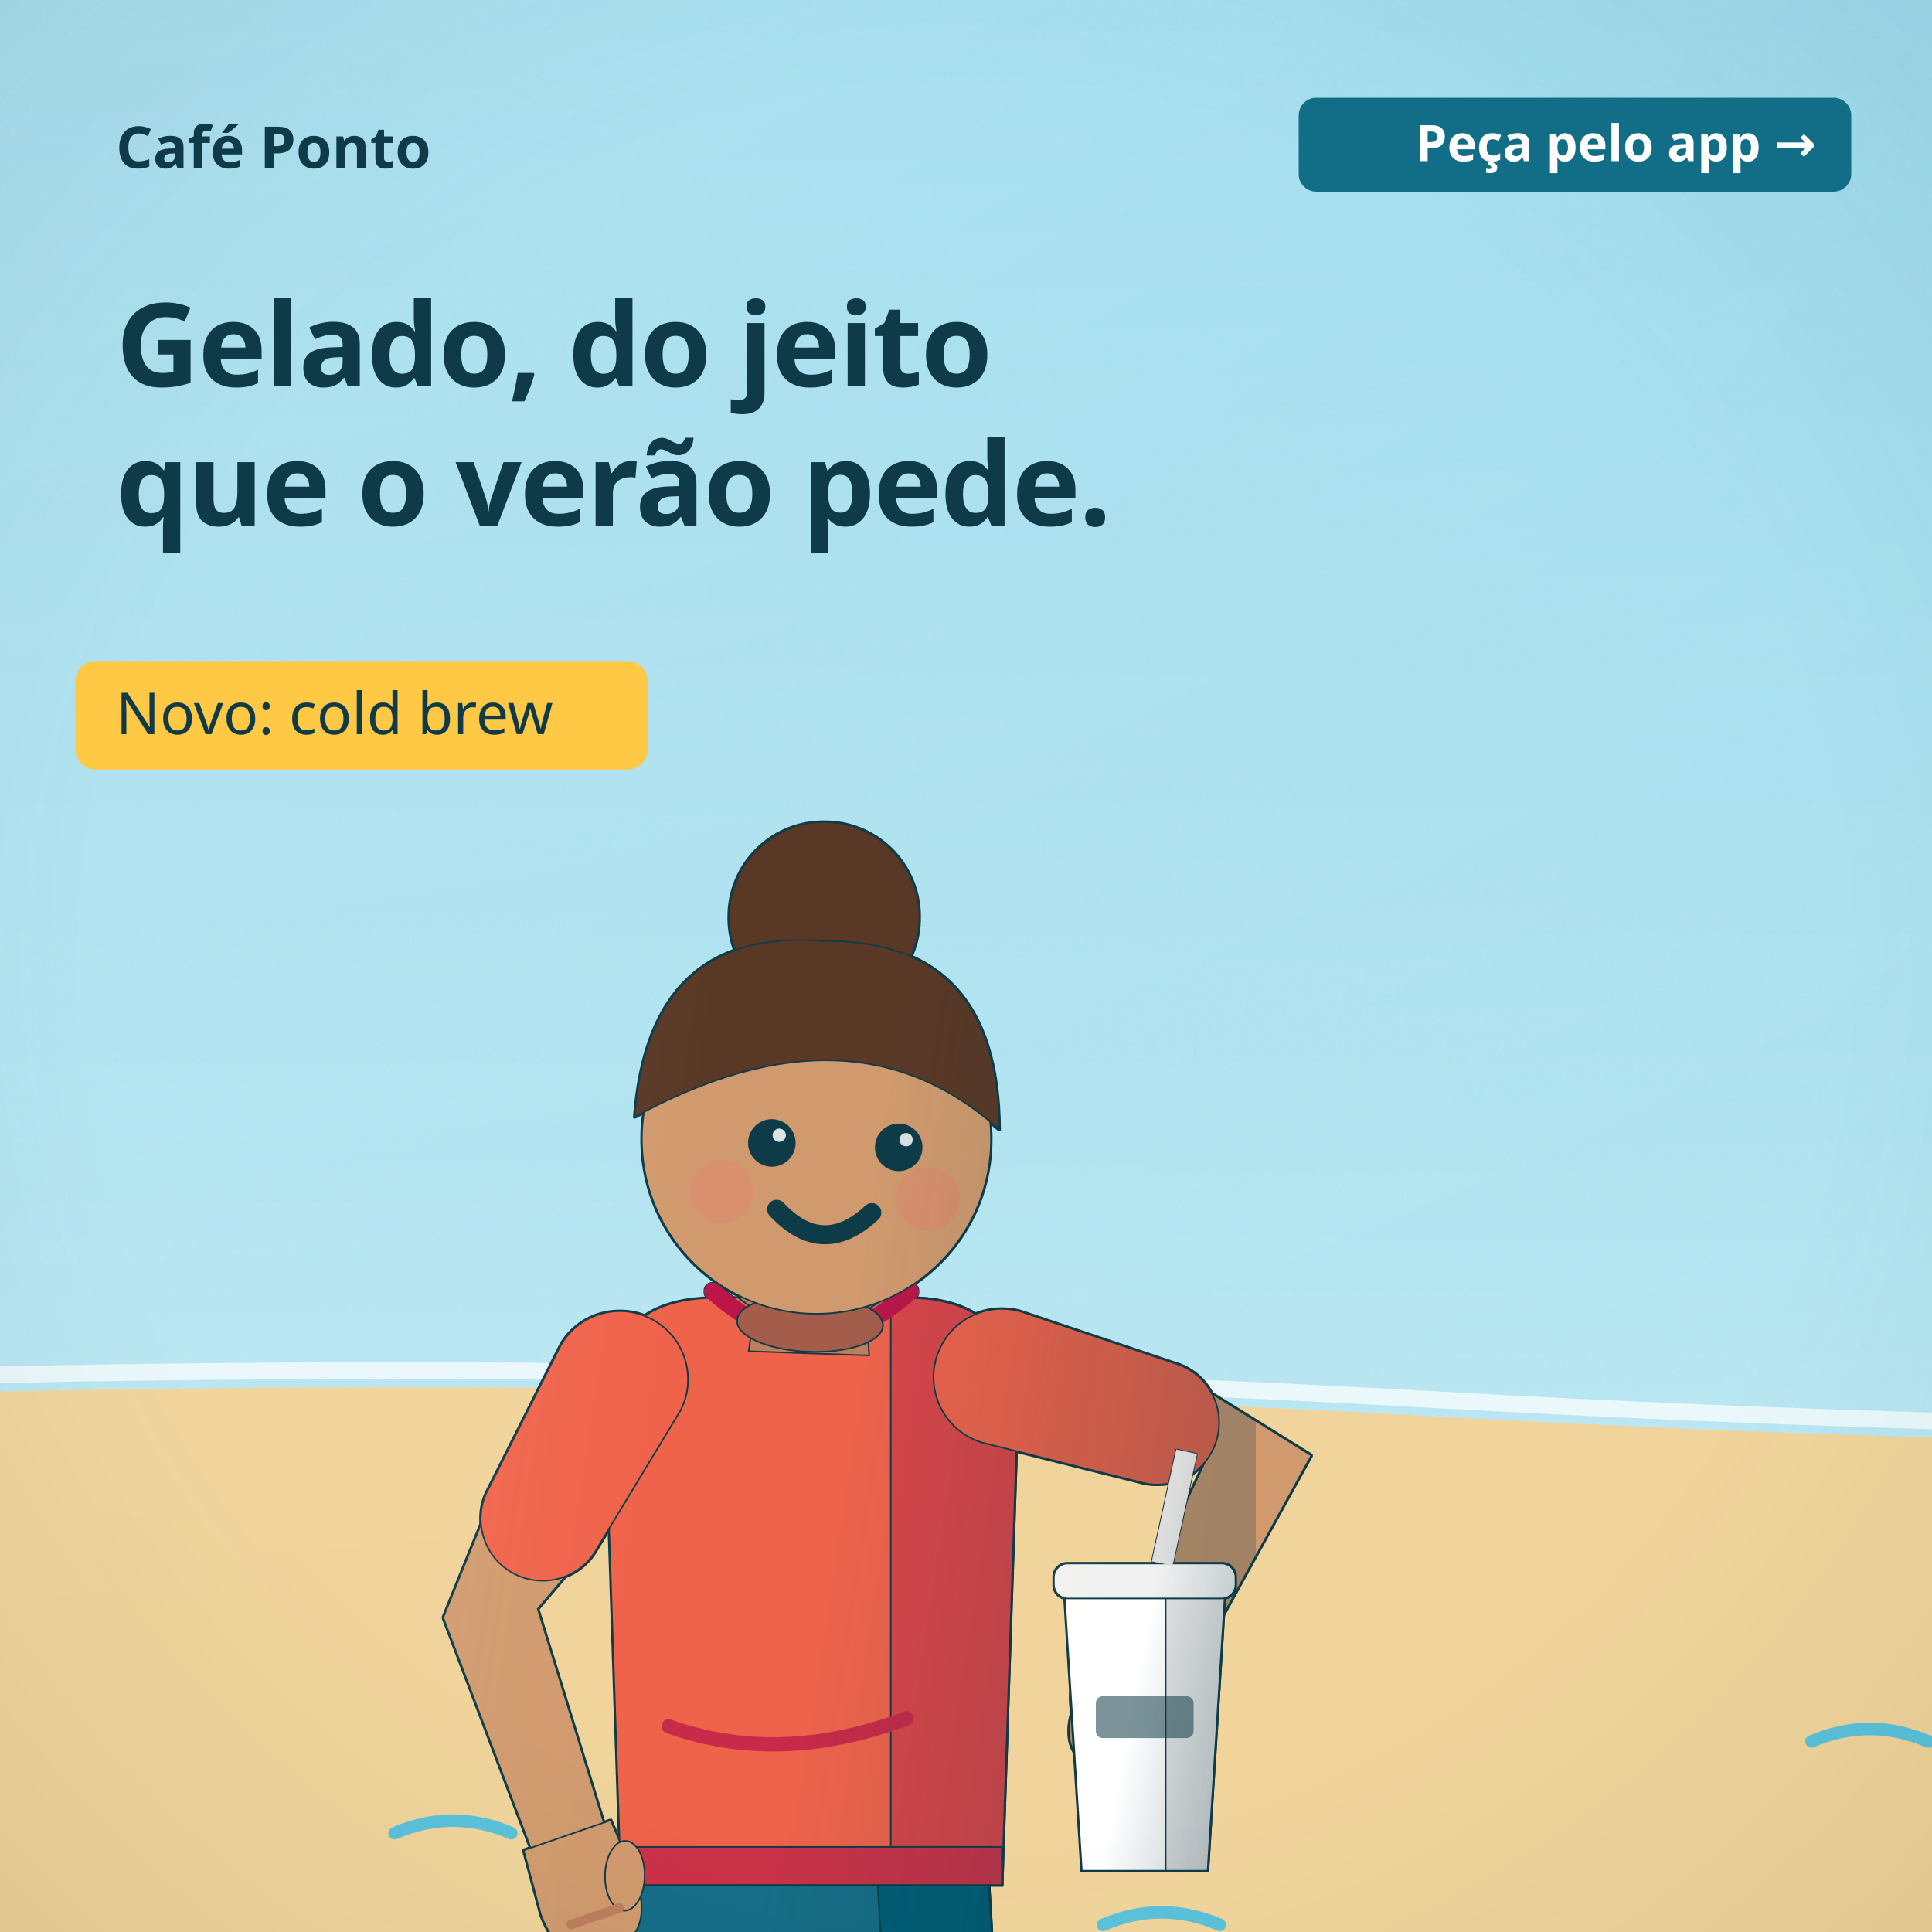
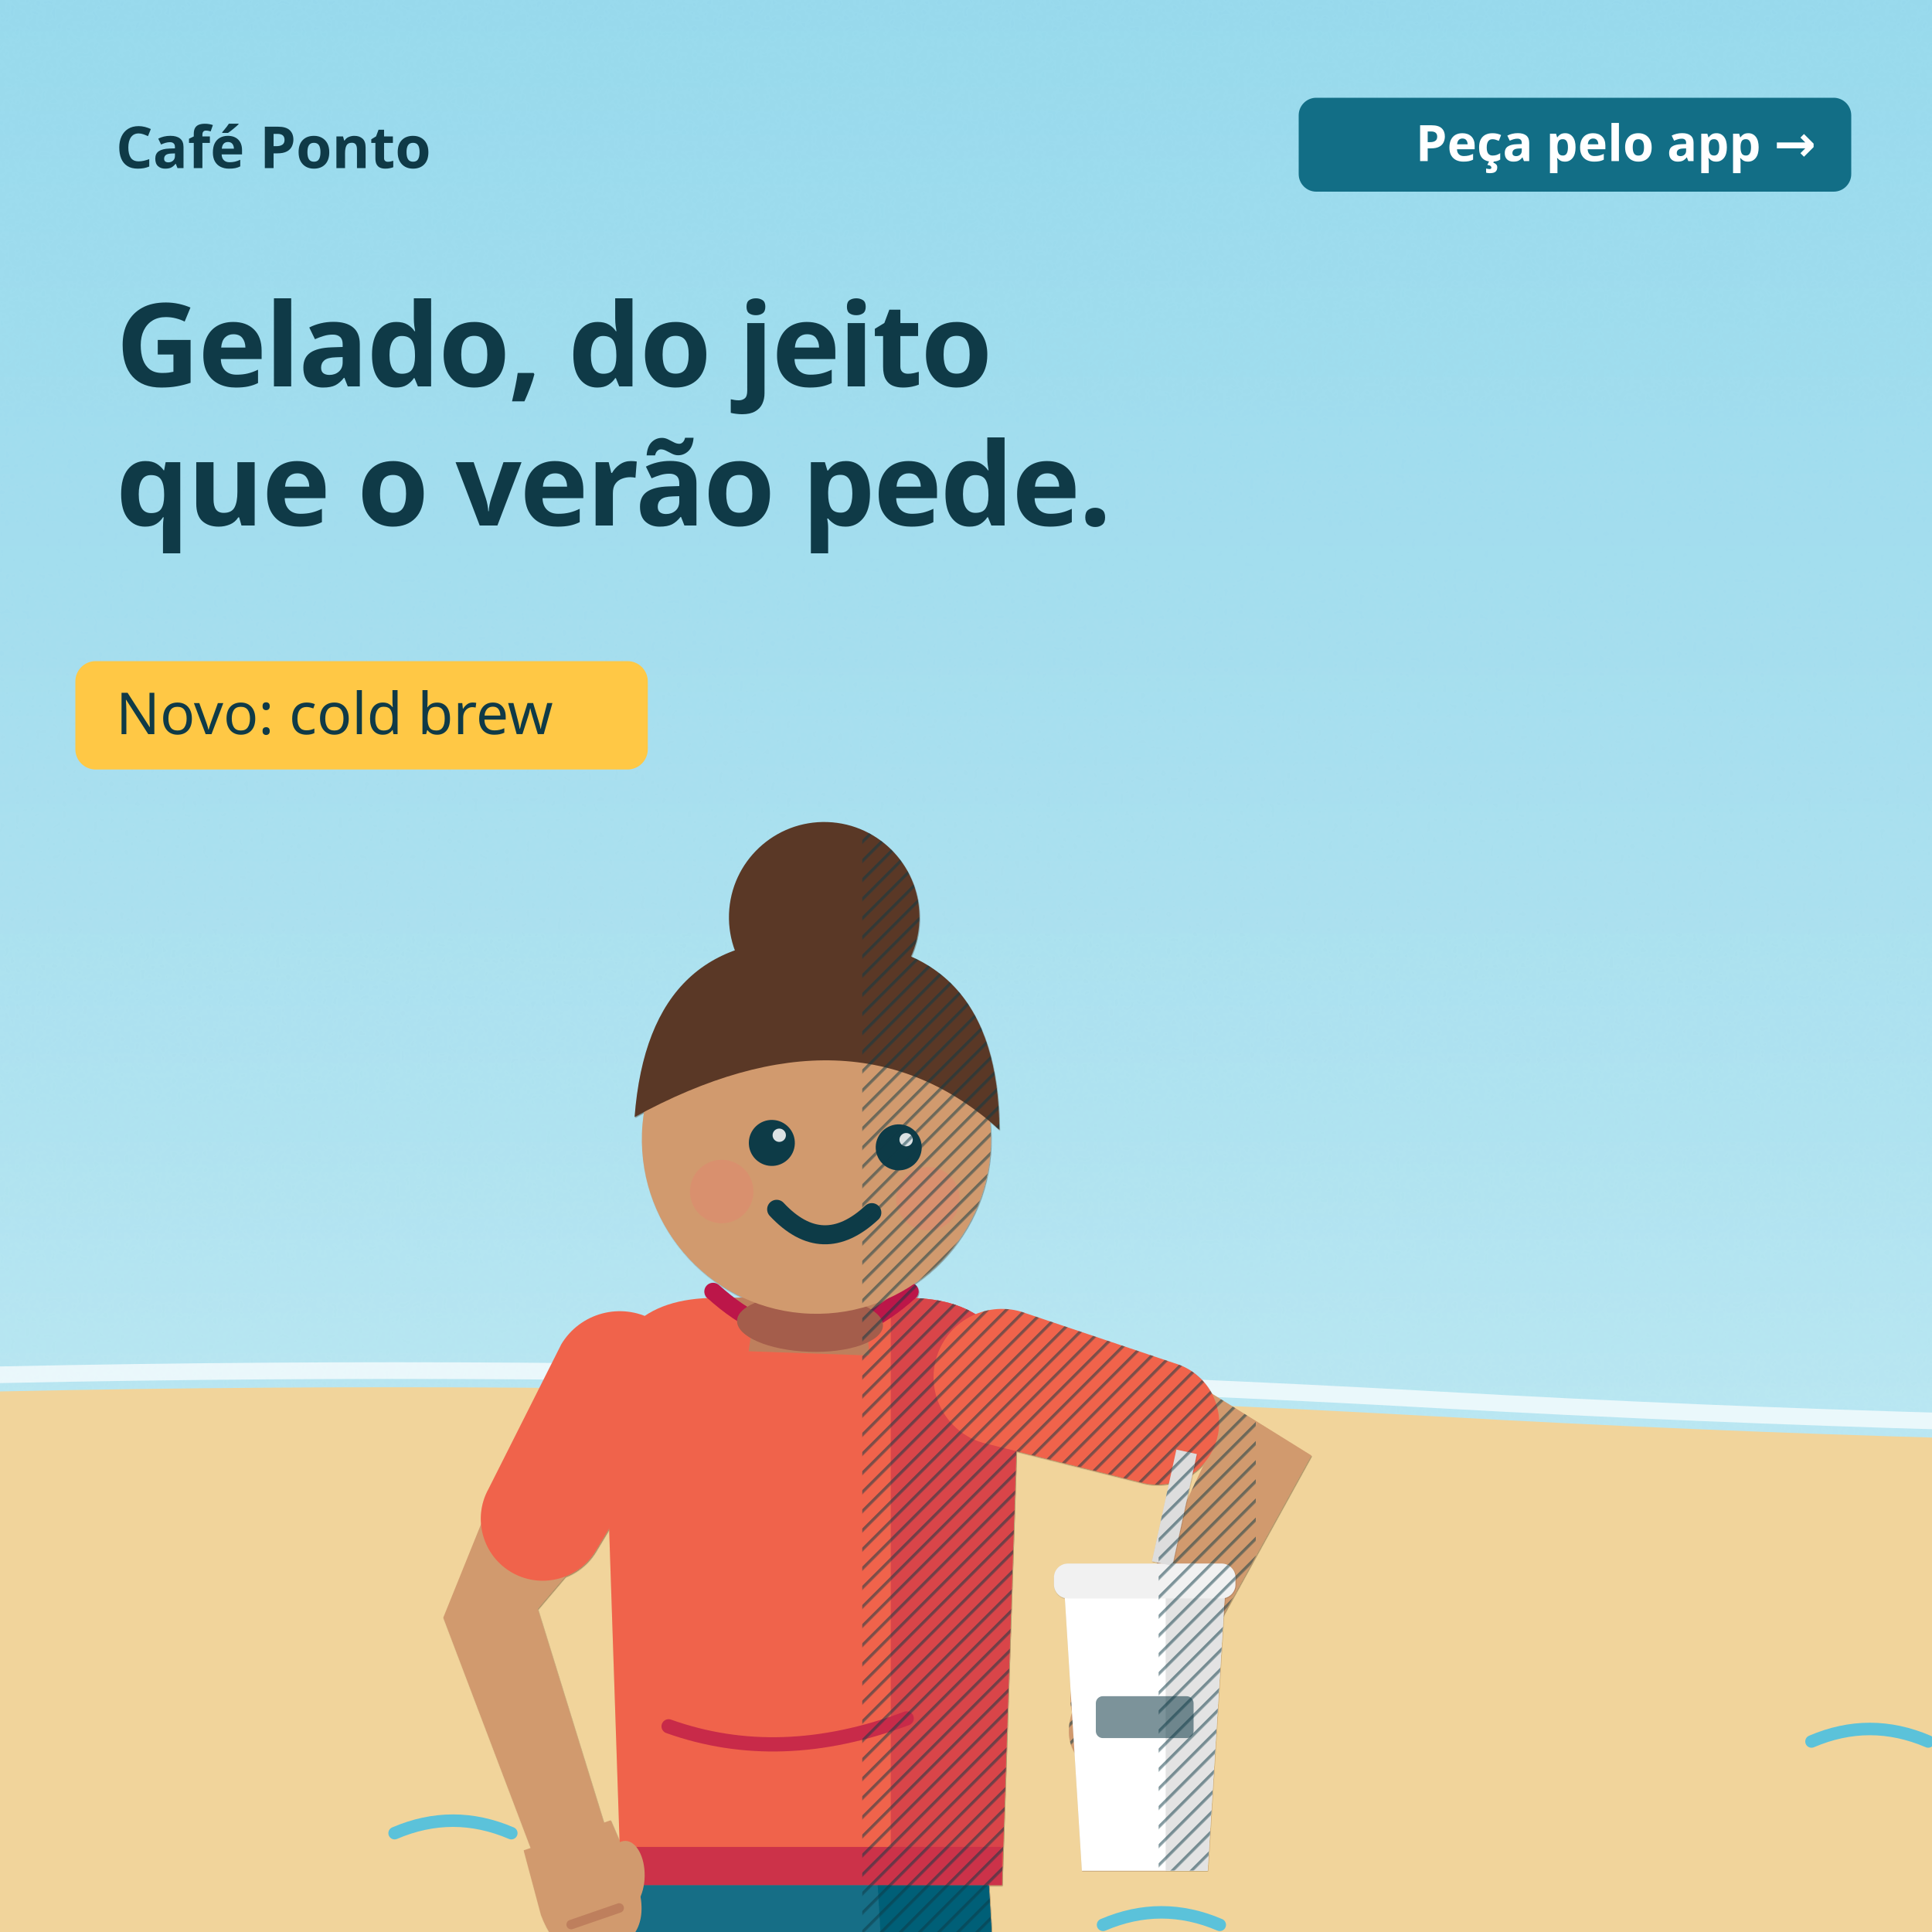
<svg xmlns="http://www.w3.org/2000/svg" width="1000" height="1000" viewBox="0 0 1000 1000">
  <g transform="translate(-335.0 -604.2) scale(2.157)">
    <defs>
      <linearGradient id="sky" x1="0" y1="0" x2="0" y2="1">
        <stop offset="0" stop-color="#7FD0E8" />
        <stop offset="0.55" stop-color="#afe2f0" />
        <stop offset="0.85" stop-color="#D9F3F7" />
        <stop offset="1" stop-color="#D6F1F7" />
      </linearGradient>
      <filter id="dither">
        <feTurbulence type="fractalNoise" baseFrequency="0.8" numOctaves="1" stitchTiles="stitch" result="nz" />
        <feColorMatrix in="nz" type="matrix" values="0 0 0 0 0.5  0 0 0 0 0.5  0 0 0 0 0.5  0 0 0 0.012 0" result="d" />
        <feBlend in="SourceGraphic" in2="d" mode="soft-light" />
      </filter>
      <linearGradient id="ground" x1="0" y1="0" x2="0" y2="1">
        <stop offset="0" stop-color="#F4D9A5" />
        <stop offset="1" stop-color="#DEC78B" />
      </linearGradient>
      <radialGradient id="cshadow">
        <stop offset="0" stop-color="rgb(15,58,71)" stop-opacity="0.225" />
        <stop offset="0.55" stop-color="rgb(15,58,71)" stop-opacity="0.165" />
        <stop offset="1" stop-color="rgb(15,58,71)" stop-opacity="0" />
      </radialGradient>
      <filter id="hazeFar" color-interpolation-filters="sRGB">
        <feColorMatrix type="matrix" values="0.68 0 0 0 0.269 0 0.68 0 0 0.302 0 0 0.68 0 0.310 0 0 0 1 0" />
      </filter>
      <filter id="hazeMid" color-interpolation-filters="sRGB">
        <feColorMatrix type="matrix" values="0.87 0 0 0 0.109 0 0.87 0 0 0.123 0 0 0.87 0 0.126 0 0 0 1 0" />
      </filter>
      <linearGradient id="lgLight" x1="0" y1="0" x2="1" y2="0.35">
-         <stop offset="0" stop-color="#FFF4DE" stop-opacity="0.130" />
+         <stop offset="0" stop-color="#FFF4DE" stop-opacity="0.156" />
        <stop offset="0.42" stop-color="#FFF4DE" stop-opacity="0" />
      </linearGradient>
      <linearGradient id="lgShade" x1="0" y1="0" x2="1" y2="0.35">
        <stop offset="0.6" stop-color="rgb(15,58,71)" stop-opacity="0" />
-         <stop offset="1" stop-color="rgb(15,58,71)" stop-opacity="0.250" />
+         <stop offset="1" stop-color="rgb(15,58,71)" stop-opacity="0.300" />
      </linearGradient>
      <linearGradient id="lgAO" x1="0" y1="0" x2="0" y2="1">
        <stop offset="0.72" stop-color="rgb(15,58,71)" stop-opacity="0" />
-         <stop offset="1" stop-color="rgb(15,58,71)" stop-opacity="0.160" />
+         <stop offset="1" stop-color="rgb(15,58,71)" stop-opacity="0.192" />
      </linearGradient>
      <filter id="toWhite" color-interpolation-filters="sRGB">
        <feColorMatrix values="0 0 0 0 1 0 0 0 0 1 0 0 0 0 1 0 0 0 1 0" />
      </filter>
      <filter id="castF" x="-30%" y="-30%" width="160%" height="160%" color-interpolation-filters="sRGB">
        <feColorMatrix values="0 0 0 0 0.059 0 0 0 0 0.227 0 0 0 0 0.278 0 0 0 1 0" />
        <feGaussianBlur stdDeviation="3.0" />
      </filter>
      <clipPath id="groundClip">
        <rect y="862.6" width="1000" height="1000" />
      </clipPath>
      <radialGradient id="glow" cx="0.15" cy="0.15" r="0.75">
-         <stop offset="0" stop-color="#FFF4DE" stop-opacity="0.275" />
+         <stop offset="0" stop-color="#FFF4DE" stop-opacity="0.330" />
        <stop offset="1" stop-color="#FFF4DE" stop-opacity="0" />
      </radialGradient>
      <linearGradient id="falloff" x1="0" y1="0" x2="1" y2="0">
        <stop offset="0.35" stop-color="rgb(15,58,71)" stop-opacity="0" />
-         <stop offset="1" stop-color="rgb(15,58,71)" stop-opacity="0.065" />
-       </linearGradient>
+         <stop offset="1" stop-color="rgb(15,58,71)" stop-opacity="0.078" />
+       </linearGradient>
+       <pattern id="hatchP" width="7" height="7" patternUnits="userSpaceOnUse" patternTransform="rotate(45)">
+         <rect x="0" y="0" width="1.5" height="7" fill="#0F3A47" fill-opacity="0.5" />
+       </pattern>
+       <pattern id="hatchC" width="6" height="6" patternUnits="userSpaceOnUse" patternTransform="rotate(-35)">
+         <rect x="0" y="0" width="1.4" height="6" fill="#0F3A47" fill-opacity="0.42" />
+         <rect x="0" y="0" width="6" height="1.2" fill="#0F3A47" fill-opacity="0.22" />
+       </pattern>
      <radialGradient id="vignette" cx="0.5" cy="0.5" r="0.75">
        <stop offset="0.6" stop-color="rgb(15,58,71)" stop-opacity="0" />
-         <stop offset="1" stop-color="rgb(15,58,71)" stop-opacity="0.085" />
+         <stop offset="1" stop-color="rgb(15,58,71)" stop-opacity="0.102" />
      </radialGradient>
    </defs>
    <rect width="1000" height="1000" fill="url(#sky)" filter="url(#dither)" />
    <rect y="680" width="1000" height="-60" fill="#2FA5C4" />
    <path d="M0 620 Q250 606 500 620 T1000 620 L1000 1000 L0 1000 Z" fill="#F1D49B" />
    <path d="M80 698 q14 -6 28 0" stroke="#5BC2DA" stroke-width="3" fill="none" stroke-linecap="round" />
    <path d="M250 720 q14 -6 28 0" stroke="#5BC2DA" stroke-width="3" fill="none" stroke-linecap="round" />
    <path d="M420 742 q14 -6 28 0" stroke="#5BC2DA" stroke-width="3" fill="none" stroke-linecap="round" />
    <path d="M590 698 q14 -6 28 0" stroke="#5BC2DA" stroke-width="3" fill="none" stroke-linecap="round" />
    <path d="M760 720 q14 -6 28 0" stroke="#5BC2DA" stroke-width="3" fill="none" stroke-linecap="round" />
    <path d="M930 742 q14 -6 28 0" stroke="#5BC2DA" stroke-width="3" fill="none" stroke-linecap="round" />
    <path d="M0 616 Q250 602 500 616 T1000 616" stroke="#FFFFFF" stroke-width="4" fill="none" fill-opacity="0.7" stroke-opacity="0.7" />
-     <rect width="1000" height="750" fill="url(#glow)" style="mix-blend-mode: screen;" />
-   </g>
-   <g clip-path="url(#groundClip)" opacity="0.210" style="mix-blend-mode: multiply;">
-     <g filter="url(#castF)">
+   </g>
+   <mask id="castM" maskUnits="userSpaceOnUse" x="0" y="0" width="1000" height="1000">
+     <g filter="url(#toWhite)">
      <use href="#b_eu" transform="translate(420.0 1337.1) matrix(1 0 -0.750 0.24 0 0) scale(8.214)" />
    </g>
+   </mask>
+   <g clip-path="url(#groundClip)">
+     <rect width="1000" height="1000" fill="url(#hatchC)" mask="url(#castM)" />
  </g>
  <g transform="translate(420.0 1337.1) scale(8.214)">
    <ellipse cx="0" cy="0" rx="25.0" ry="4.5" fill="url(#cshadow)" />
  </g>
  <g style="isolation: isolate;">
-     <filter id="ol_eu" x="-15%" y="-15%" width="130%" height="130%">
-       <feMorphology in="SourceAlpha" operator="dilate" radius="0.219" result="d" />
-       <feOffset in="d" dx="0" dy="0" result="dm" />
-       <feOffset in="dm" dx="0" dy="0" result="dw" />
-       <feFlood flood-color="#0F3A47" />
-       <feComposite in2="dw" operator="in" result="o" />
+     <filter id="dr_eu" x="-20%" y="-20%" width="140%" height="150%">
+       <feGaussianBlur in="SourceAlpha" stdDeviation="0.268" />
+       <feOffset dx="0.304" dy="0.487" result="b" />
+       <feFlood flood-color="#2B1D10" flood-opacity="0.42" />
+       <feComposite in2="b" operator="in" result="sh" />
      <feMerge>
-         <feMergeNode in="o" />
+         <feMergeNode in="sh" />
        <feMergeNode in="SourceGraphic" />
      </feMerge>
    </filter>
-     <g filter="url(#ol_eu)">
+     <g filter="url(#dr_eu)">
      <g id="eu" transform="translate(420.0 1337.1) scale(8.214)">
        <g id="b_eu">
-           <g stroke="#0F3A47" stroke-width="0.097" stroke-linejoin="round">
-             <g transform="scale(1 1)">
-               <path d="M-7.5 -47 L-1 -47 L-1.65 -2 L-6.85 -2 Z" fill="#D19A6E" />
-               <path d="M1 -47 L7.5 -47 L6.85 -2 L1.65 -2 Z" fill="#D19A6E" />
-               <path d="M3.93 -47 L7.5 -47 L6.85 -2 L3.99 -2 Z" fill="#BE7F5D" />
-               <path d="M-0.5 -5.4 L-0.5 -0.8 L-11 -0.8 Q-12.7 -0.8 -12.7 -2.8 Q-10.5 -5.6 -5.5 -5.6 Z" fill="#0F3A47" />
-               <path d="M-0.5 -1.8 L-12.7 -1.8 L-12.2 -0.5 L-0.5 -0.5 Z" fill="#466A6F" />
-               <path d="M0.5 -5.4 L0.5 -0.8 L11 -0.8 Q12.7 -0.8 12.7 -2.8 Q10.5 -5.6 5.5 -5.6 Z" fill="#0F3A47" />
-               <path d="M0.5 -1.8 L12.7 -1.8 L12.2 -0.5 L0.5 -0.5 Z" fill="#466A6F" />
-               <path d="M-11 -47 L11 -47 L12 -30 L1 -30 L0 -36 L-1 -30 L-12 -30 Z" fill="#126E86" />
-               <path d="M4 -47 L11 -47 L12 -30 L5 -30 Z" fill="#005E77" />
-               <path d="M-13 -74 Q-13 -81 -6 -81 L6 -81 Q13 -81 13 -74 L12 -44 L-12 -44 Z" fill="#F0644B" />
-               <path d="M5 -81 L6 -81 Q13 -81 13 -74 L12 -44 L5 -44 Z" fill="#D94449" />
-               <path d="M-5 -81 Q0 -77 5 -81" fill="#BE7F5D" />
-               <path d="M-12 -46.4 L12 -46.4 L12 -44 L-12 -44 Z" fill="#CC3148" />
-               <path d="M-9 -54 Q-2 -51.5 6 -54.5" stroke="#C82B48" stroke-width="0.9" fill="none" stroke-linecap="round" />
-               <path d="M-6.2 -81.4 Q0 -75.8 6.2 -81.4" stroke="#BC1548" stroke-width="1.1" fill="none" stroke-linecap="round" />
-               <path d="M-4.6 -81 Q0 -77.4 4.6 -81" fill="#BE7F5D" />
+           <g transform="scale(1 1)">
+             <path d="M-7.5 -47 L-1 -47 L-1.65 -2 L-6.85 -2 Z" fill="#D19A6E" />
+             <path d="M1 -47 L7.5 -47 L6.85 -2 L1.65 -2 Z" fill="#D19A6E" />
+             <path d="M3.93 -47 L7.5 -47 L6.85 -2 L3.99 -2 Z" fill="#BE7F5D" />
+             <path d="M-0.5 -5.4 L-0.5 -0.8 L-11 -0.8 Q-12.7 -0.8 -12.7 -2.8 Q-10.5 -5.6 -5.5 -5.6 Z" fill="#0F3A47" />
+             <path d="M-0.5 -1.8 L-12.7 -1.8 L-12.2 -0.5 L-0.5 -0.5 Z" fill="#466A6F" />
+             <path d="M0.5 -5.4 L0.5 -0.8 L11 -0.8 Q12.7 -0.8 12.7 -2.8 Q10.5 -5.6 5.5 -5.6 Z" fill="#0F3A47" />
+             <path d="M0.5 -1.8 L12.7 -1.8 L12.2 -0.5 L0.5 -0.5 Z" fill="#466A6F" />
+             <path d="M-11 -47 L11 -47 L12 -30 L1 -30 L0 -36 L-1 -30 L-12 -30 Z" fill="#126E86" />
+             <path d="M4 -47 L11 -47 L12 -30 L5 -30 Z" fill="#005E77" />
+             <path d="M-13 -74 Q-13 -81 -6 -81 L6 -81 Q13 -81 13 -74 L12 -44 L-12 -44 Z" fill="#F0644B" />
+             <path d="M5 -81 L6 -81 Q13 -81 13 -74 L12 -44 L5 -44 Z" fill="#D94449" />
+             <path d="M-5 -81 Q0 -77 5 -81" fill="#BE7F5D" />
+             <path d="M-12 -46.4 L12 -46.4 L12 -44 L-12 -44 Z" fill="#CC3148" />
+             <path d="M-9 -54 Q-2 -51.5 6 -54.5" stroke="#C82B48" stroke-width="0.9" fill="none" stroke-linecap="round" />
+             <path d="M-6.2 -81.4 Q0 -75.8 6.2 -81.4" stroke="#BC1548" stroke-width="1.1" fill="none" stroke-linecap="round" />
+             <path d="M-4.6 -81 Q0 -77.4 4.6 -81" fill="#BE7F5D" />
+           </g>
+           <g transform="translate(0 0) scale(1) rotate(2 0 -82)">
+             <path d="M-3 -85 L3 -85 L3.8 -77.5 L-3.8 -77.5 Z" fill="#BE7F5D" />
+             <ellipse cx="0" cy="-79.4" rx="4.6" ry="1.8" fill="#A45D4B" />
+             <circle cx="0" cy="-105" r="6" fill="#5A3825" />
+             <circle cx="0" cy="-91" r="11" fill="#D19A6E" />
+             <path d="M-11.5 -92 Q-11 -104 0 -103.5 Q11 -104 11.5 -92 Q2 -100 -11.5 -92 Z" fill="#5A3825" />
+             <circle cx="-2.8" cy="-90.67" r="1.45" fill="#0F3A47" />
+             <circle cx="-2.35" cy="-91.17" r="0.42" fill="#FFFFFF" fill-opacity="0.85" stroke-opacity="0.85" />
+             <circle cx="5.2" cy="-90.67" r="1.45" fill="#0F3A47" />
+             <circle cx="5.65" cy="-91.17" r="0.42" fill="#FFFFFF" fill-opacity="0.85" stroke-opacity="0.85" />
+             <path d="M-2.35 -86.5 Q0.65 -83.5 3.65 -86.5" stroke="#0F3A47" stroke-width="1.2" fill="none" stroke-linecap="round" />
+             <circle cx="-5.85" cy="-87.5" r="2" fill="#E9806E" fill-opacity="0.35" stroke-opacity="0.35" />
+             <circle cx="7.15" cy="-87.5" r="2" fill="#E9806E" fill-opacity="0.35" stroke-opacity="0.35" />
+           </g>
+           <g transform="scale(1 1)">
+             <path d="M-20 -68.77L-20 -68.77L-23.2 -60.85L-17.27 -45.22A2.4 2.4 0 0 0 -12.73 -46.78L-12.73 -46.78L-17.25 -61.4L-13.87 -65.38A3.5 3.5 0 0 0 -20 -68.77Z" fill="#D19A6E" />
+             <path d="M-15.76 -78.08L-15.76 -78.08L-20.35 -68.96A3.9 3.9 0 0 0 -13.52 -65.19L-13.52 -65.19L-8.24 -73.92A4.3 4.3 0 0 0 -15.76 -78.08Z" fill="#F0644B" />
+             <g transform="translate(-15 -46) rotate(70.94)">
+               <ellipse cx="1.2" cy="-0.9" rx="1.9" ry="1.3" fill="#BE7F5D" transform="rotate(30 1.2 -0.9)" />
+               <path d="M-1.2 -2.9 L3 -3.2 Q6.6 -3.1 6.6 0 Q6.6 3.1 3 3.2 L-1.2 2.9 Z" fill="#D19A6E" />
+               <ellipse cx="2.4" cy="-2.6" rx="2.2" ry="1.25" fill="#D19A6E" transform="rotate(20 2.4 -2.6)" />
+               <path d="M4.2 -1.6 L4.2 1.6" stroke="#BE7F5D" stroke-width="0.6" stroke-linecap="round" />
            </g>
-             <g transform="translate(0 0) scale(1) rotate(2 0 -82)">
-               <path d="M-3 -85 L3 -85 L3.8 -77.5 L-3.8 -77.5 Z" fill="#BE7F5D" />
-               <ellipse cx="0" cy="-79.4" rx="4.6" ry="1.8" fill="#A45D4B" stroke-width="0.097" />
-               <circle cx="0" cy="-105" r="6" fill="#5A3825" />
-               <circle cx="0" cy="-91" r="11" fill="#D19A6E" />
-               <path d="M-11.5 -92 Q-11 -104 0 -103.5 Q11 -104 11.5 -92 Q2 -100 -11.5 -92 Z" fill="#5A3825" />
-               <circle cx="-2.8" cy="-90.67" r="1.45" fill="#0F3A47" stroke-width="0.097" />
-               <circle cx="-2.35" cy="-91.17" r="0.42" fill="#FFFFFF" fill-opacity="0.85" stroke-opacity="0.85" stroke="none" />
-               <circle cx="5.2" cy="-90.67" r="1.45" fill="#0F3A47" stroke-width="0.097" />
-               <circle cx="5.65" cy="-91.17" r="0.42" fill="#FFFFFF" fill-opacity="0.85" stroke-opacity="0.85" stroke="none" />
-               <path d="M-2.35 -86.5 Q0.65 -83.5 3.65 -86.5" stroke="#0F3A47" stroke-width="1.2" fill="none" stroke-linecap="round" />
-               <circle cx="-5.85" cy="-87.5" r="2" fill="#E9806E" fill-opacity="0.35" stroke-opacity="0.35" stroke="none" />
-               <circle cx="7.15" cy="-87.5" r="2" fill="#E9806E" fill-opacity="0.35" stroke-opacity="0.35" stroke="none" />
-             </g>
-             <g transform="scale(1 1)">
-               <path d="M-20 -68.77L-20 -68.77L-23.2 -60.85L-17.27 -45.22A2.4 2.4 0 0 0 -12.73 -46.78L-12.73 -46.78L-17.25 -61.4L-13.87 -65.38A3.5 3.5 0 0 0 -20 -68.77Z" fill="#D19A6E" />
-               <path d="M-15.76 -78.08L-15.76 -78.08L-20.35 -68.96A3.9 3.9 0 0 0 -13.52 -65.19L-13.52 -65.19L-8.24 -73.92A4.3 4.3 0 0 0 -15.76 -78.08Z" fill="#F0644B" />
-               <g transform="translate(-15 -46) rotate(70.94)">
-                 <ellipse cx="1.2" cy="-0.9" rx="1.9" ry="1.3" fill="#BE7F5D" transform="rotate(30 1.2 -0.9)" stroke-width="0.097" />
-                 <path d="M-1.2 -2.9 L3 -3.2 Q6.6 -3.1 6.6 0 Q6.6 3.1 3 3.2 L-1.2 2.9 Z" fill="#D19A6E" />
-                 <ellipse cx="2.4" cy="-2.6" rx="2.2" ry="1.25" fill="#D19A6E" transform="rotate(20 2.4 -2.6)" stroke-width="0.097" />
-                 <path d="M4.2 -1.6 L4.2 1.6" stroke="#BE7F5D" stroke-width="0.6" stroke-linecap="round" />
-               </g>
-               <path d="M20.81 -69.78L20.81 -69.78L25.14 -71.38L18.87 -58.1A2.4 2.4 0 0 0 23.13 -55.9L23.13 -55.9L31.5 -71.07L22.77 -76.5A3.5 3.5 0 0 0 20.81 -69.78Z" fill="#D19A6E" />
-               <path d="M10.79 -71.87L10.79 -71.87L20.7 -69.39A3.9 3.9 0 0 0 22.88 -76.88L22.88 -76.88L13.21 -80.13A4.3 4.3 0 0 0 10.79 -71.87Z" fill="#F0644B" />
-               <g transform="translate(21 -57) rotate(117.21)">
-                 <ellipse cx="1.2" cy="0.9" rx="1.9" ry="1.3" fill="#BE7F5D" transform="rotate(-30 1.2 0.9)" stroke-width="0.097" />
-                 <path d="M-1.2 -2.9 L3 -3.2 Q6.6 -3.1 6.6 0 Q6.6 3.1 3 3.2 L-1.2 2.9 Z" fill="#D19A6E" />
-                 <ellipse cx="2.4" cy="2.6" rx="2.2" ry="1.25" fill="#D19A6E" transform="rotate(-20 2.4 2.6)" stroke-width="0.097" />
-                 <path d="M4.2 -1.6 L4.2 1.6" stroke="#BE7F5D" stroke-width="0.6" stroke-linecap="round" />
-               </g>
+             <path d="M20.81 -69.78L20.81 -69.78L25.14 -71.38L18.87 -58.1A2.4 2.4 0 0 0 23.13 -55.9L23.13 -55.9L31.5 -71.07L22.77 -76.5A3.5 3.5 0 0 0 20.81 -69.78Z" fill="#D19A6E" />
+             <path d="M10.79 -71.87L10.79 -71.87L20.7 -69.39A3.9 3.9 0 0 0 22.88 -76.88L22.88 -76.88L13.21 -80.13A4.3 4.3 0 0 0 10.79 -71.87Z" fill="#F0644B" />
+             <g transform="translate(21 -57) rotate(117.21)">
+               <ellipse cx="1.2" cy="0.9" rx="1.9" ry="1.3" fill="#BE7F5D" transform="rotate(-30 1.2 0.9)" />
+               <path d="M-1.2 -2.9 L3 -3.2 Q6.6 -3.1 6.6 0 Q6.6 3.1 3 3.2 L-1.2 2.9 Z" fill="#D19A6E" />
+               <ellipse cx="2.4" cy="2.6" rx="2.2" ry="1.25" fill="#D19A6E" transform="rotate(-20 2.4 2.6)" />
+               <path d="M4.2 -1.6 L4.2 1.6" stroke="#BE7F5D" stroke-width="0.6" stroke-linecap="round" />
            </g>
          </g>
        </g>
      </g>
    </g>
    <mask id="mk_eu" maskUnits="userSpaceOnUse" x="190.0" y="272.6" width="460.0" height="1064.5">
      <use href="#b_eu" transform="translate(420.0 1337.1) scale(8.214)" filter="url(#toWhite)" />
    </mask>
    <g mask="url(#mk_eu)" opacity="1">
-       <rect x="190.0" y="272.6" width="460.0" height="1064.5" fill="url(#lgLight)" style="mix-blend-mode: screen;" />
-       <rect x="190.0" y="272.6" width="460.0" height="1064.5" fill="url(#lgShade)" style="mix-blend-mode: multiply;" />
-       <rect x="255.7" y="450.0" width="328.6" height="887.1" fill="url(#lgAO)" style="mix-blend-mode: multiply;" />
+       <rect x="446.3" y="272.6" width="203.7" height="1064.5" fill="url(#hatchP)" />
    </g>
  </g>
  <g style="isolation: isolate;">
-     <filter id="ol_cafe" x="-15%" y="-15%" width="130%" height="130%">
-       <feMorphology in="SourceAlpha" operator="dilate" radius="0.100" result="d" />
-       <feOffset in="d" dx="0" dy="0" result="dm" />
-       <feOffset in="dm" dx="0" dy="0" result="dw" />
-       <feFlood flood-color="#0F3A47" />
-       <feComposite in2="dw" operator="in" result="o" />
+     <filter id="dr_cafe" x="-20%" y="-20%" width="140%" height="150%">
+       <feGaussianBlur in="SourceAlpha" stdDeviation="0.122" />
+       <feOffset dx="0.138" dy="0.221" result="b" />
+       <feFlood flood-color="#2B1D10" flood-opacity="0.42" />
+       <feComposite in2="b" operator="in" result="sh" />
      <feMerge>
-         <feMergeNode in="o" />
+         <feMergeNode in="sh" />
        <feMergeNode in="SourceGraphic" />
      </feMerge>
    </filter>
-     <g filter="url(#ol_cafe)">
+     <g filter="url(#dr_cafe)">
      <g id="cafe" transform="translate(592.5 968.3) scale(18.070)">
        <g id="b_cafe">
-           <g stroke="#0F3A47" stroke-width="0.044" stroke-linejoin="round">
-             <path d="M-2.3 -8 L2.3 -8 L1.8 0 L-1.8 0 Z" fill="#FFFFFF" />
-             <path d="M0.6 -8 L2.3 -8 L1.8 0 L0.6 0 Z" fill="#E3E3E3" />
-             <rect x="-2.6" y="-8.8" width="5.2" height="1" rx="0.4" fill="#F1F1F1" stroke-width="0.044" />
-             <path d="M0.5 -8.8 L1.2 -12" stroke="#DDDDDD" stroke-width="0.6" />
-             <rect x="-1.4" y="-5" width="2.8" height="1.2" rx="0.2" fill="#0F3A47" fill-opacity="0.55" stroke-opacity="0.55" stroke="none" />
-           </g>
+           <path d="M-2.3 -8 L2.3 -8 L1.8 0 L-1.8 0 Z" fill="#FFFFFF" />
+           <path d="M0.6 -8 L2.3 -8 L1.8 0 L0.6 0 Z" fill="#E3E3E3" />
+           <rect x="-2.6" y="-8.8" width="5.2" height="1" rx="0.4" fill="#F1F1F1" />
+           <path d="M0.5 -8.8 L1.2 -12" stroke="#DDDDDD" stroke-width="0.6" />
+           <rect x="-1.4" y="-5" width="2.8" height="1.2" rx="0.2" fill="#0F3A47" fill-opacity="0.55" stroke-opacity="0.55" />
        </g>
      </g>
    </g>
    <mask id="mk_cafe" maskUnits="userSpaceOnUse" x="529.2" y="729.8" width="126.5" height="238.5">
      <use href="#b_cafe" transform="translate(592.5 968.3) scale(18.070)" filter="url(#toWhite)" />
    </mask>
    <g mask="url(#mk_cafe)" opacity="1">
-       <rect x="529.2" y="729.8" width="126.5" height="238.5" fill="url(#lgLight)" style="mix-blend-mode: screen;" />
-       <rect x="529.2" y="729.8" width="126.5" height="238.5" fill="url(#lgShade)" style="mix-blend-mode: multiply;" />
-     </g>
-   </g>
-   <rect width="1000" height="1000" fill="url(#vignette)" style="mix-blend-mode: multiply;" />
+       <rect x="599.7" y="729.8" width="56.0" height="238.5" fill="url(#hatchP)" />
+     </g>
+   </g>
  <text x="60.0" y="87.0" font-family="Poppins" font-size="30.0" font-weight="800" fill="#0F3A47" text-anchor="start">
    <tspan x="60.0">Café Ponto</tspan>
  </text>
  <text x="60.0" y="200.0" font-family="Poppins" font-size="60.0" font-weight="700" fill="#0F3A47" text-anchor="start" letter-spacing="-0.015em">
    <tspan x="60.0">Gelado, do jeito</tspan>
    <tspan x="60.0" dy="72.0">que o verão pede.</tspan>
  </text>
  <rect x="39.0" y="342.2" width="296.3" height="56.1" rx="10.5" fill="#FFC845" />
  <text x="60.0" y="380.0" font-family="Poppins" font-size="30.0" font-weight="500" fill="#0F3A47" text-anchor="start">
    <tspan x="60.0">Novo: cold brew</tspan>
  </text>
  <rect x="672.2" y="50.6" width="286.0" height="48.6" rx="9.1" fill="#126E86" />
  <text x="940.0" y="83.4" font-family="Poppins" font-size="26.0" font-weight="700" fill="#FFFFFF" text-anchor="end">
    <tspan x="940.0">Peça pelo app  →</tspan>
  </text>
</svg>
